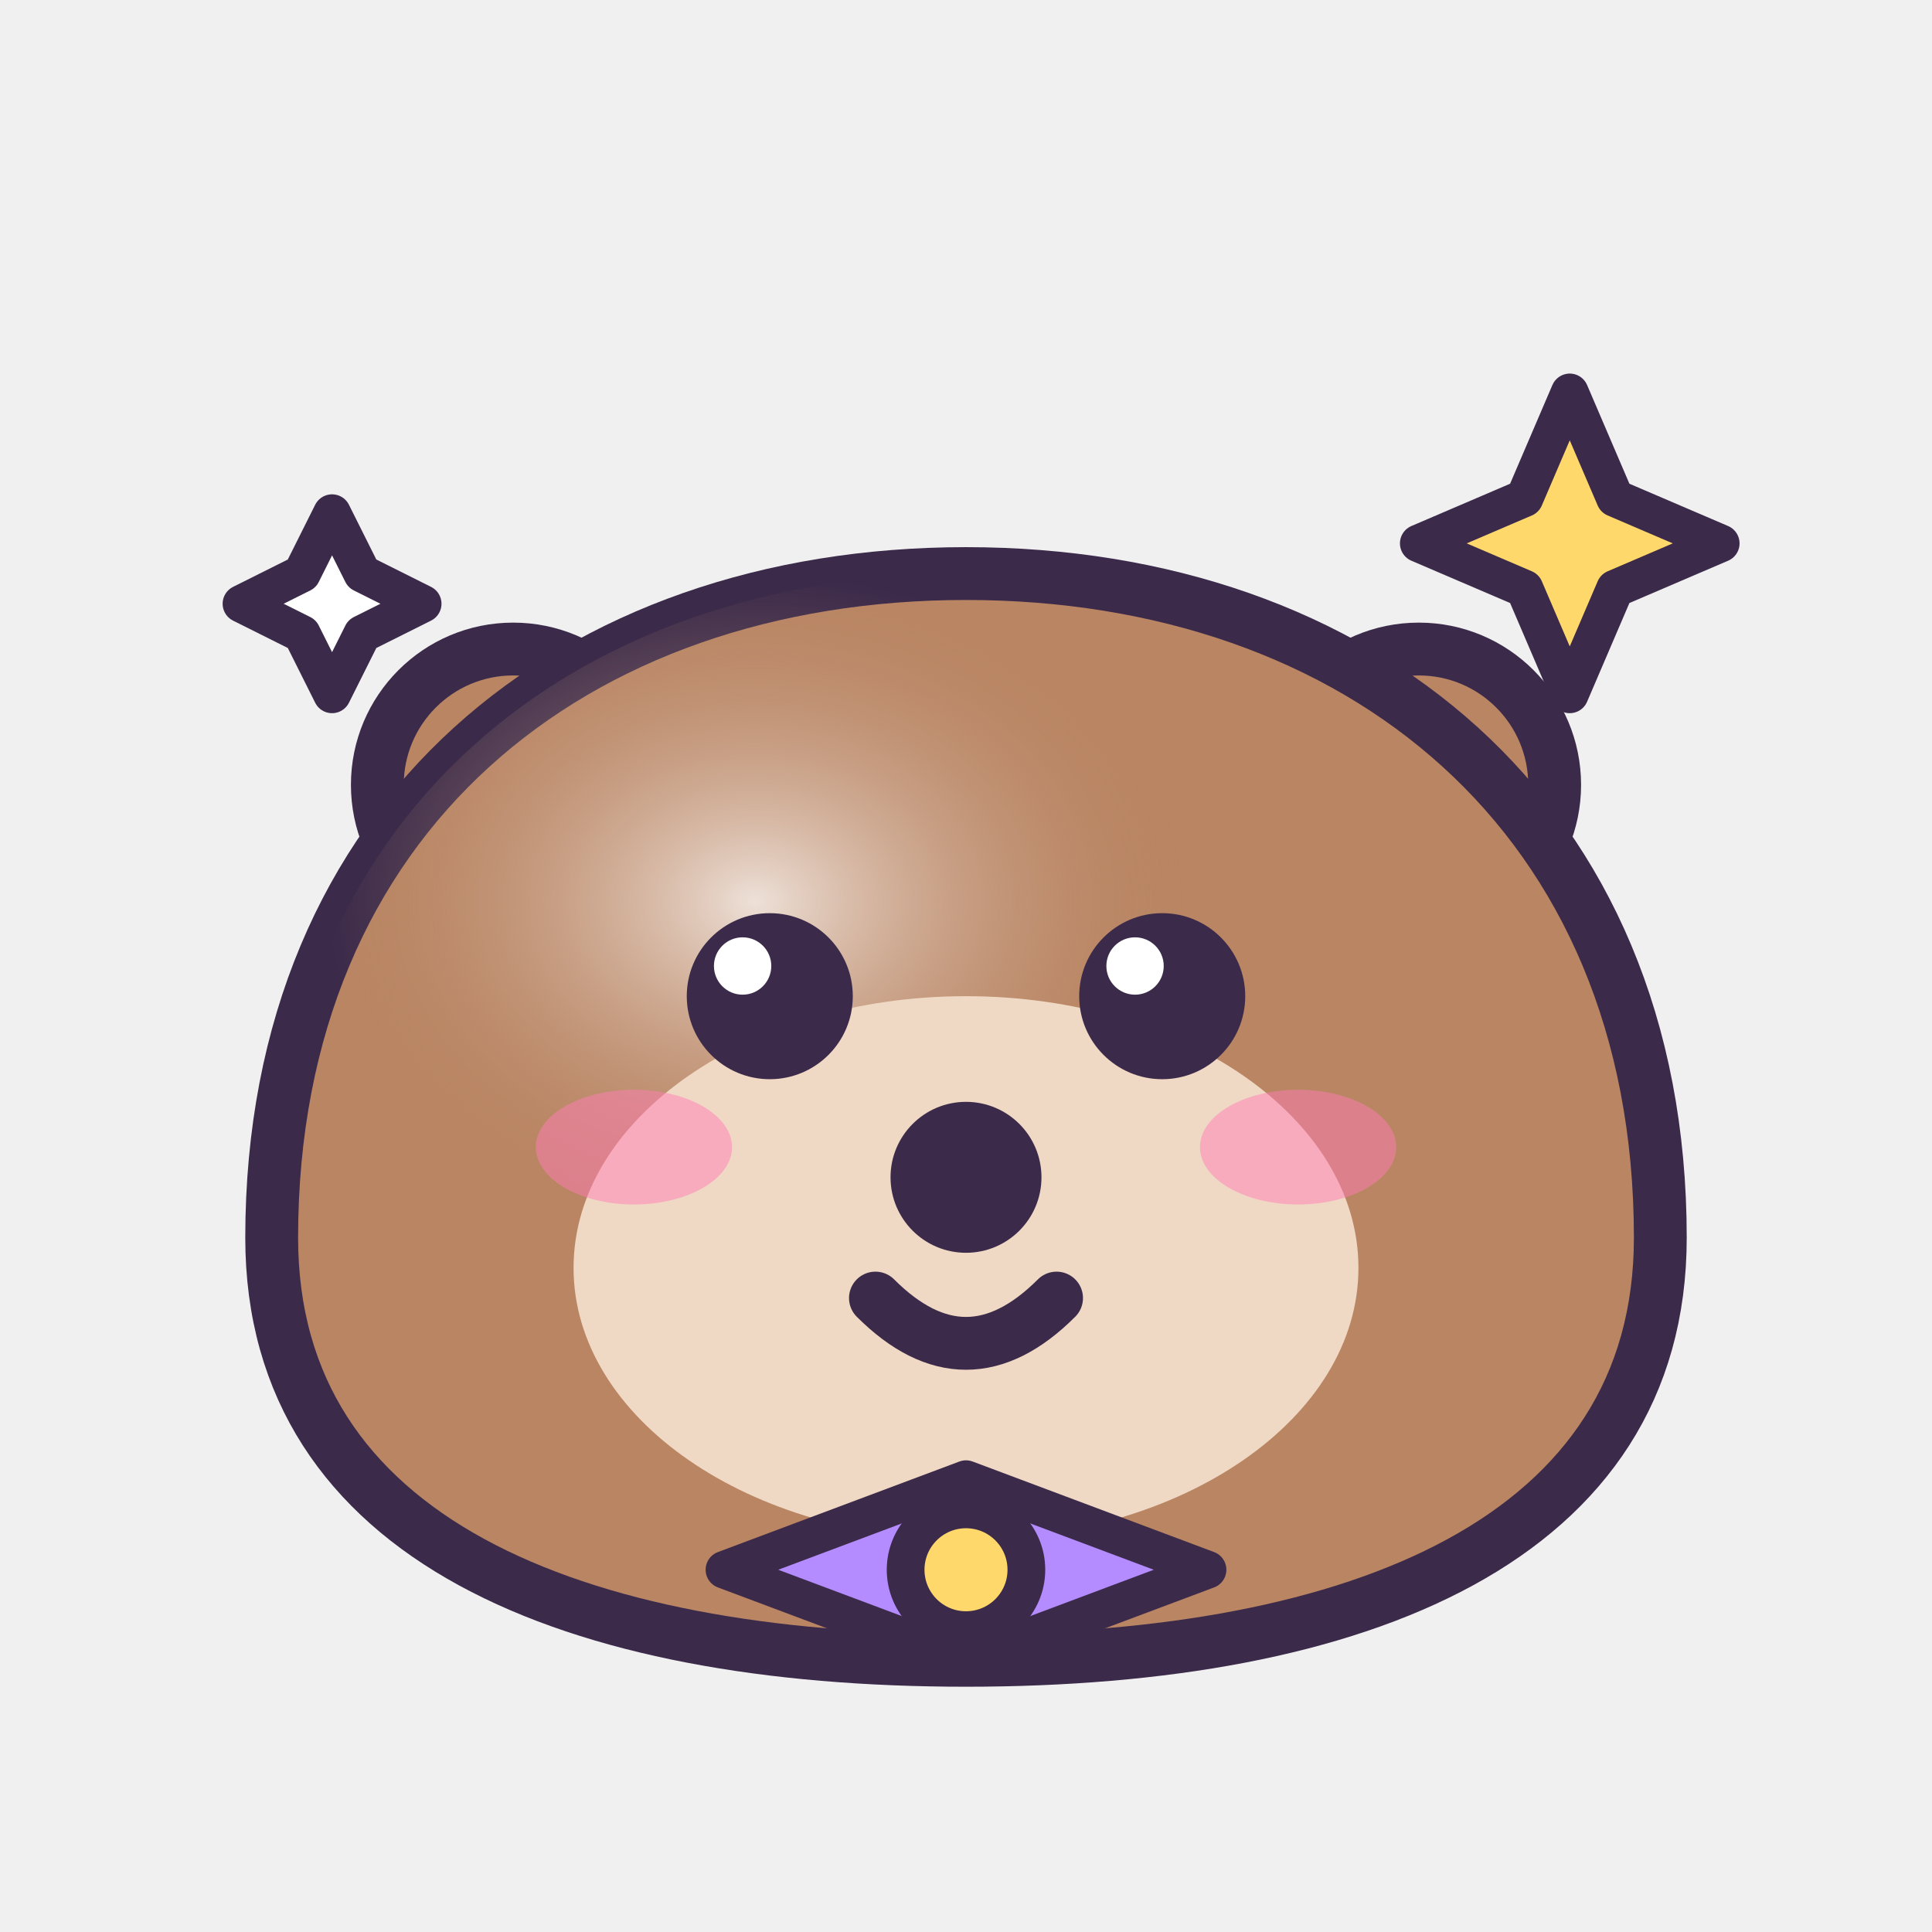
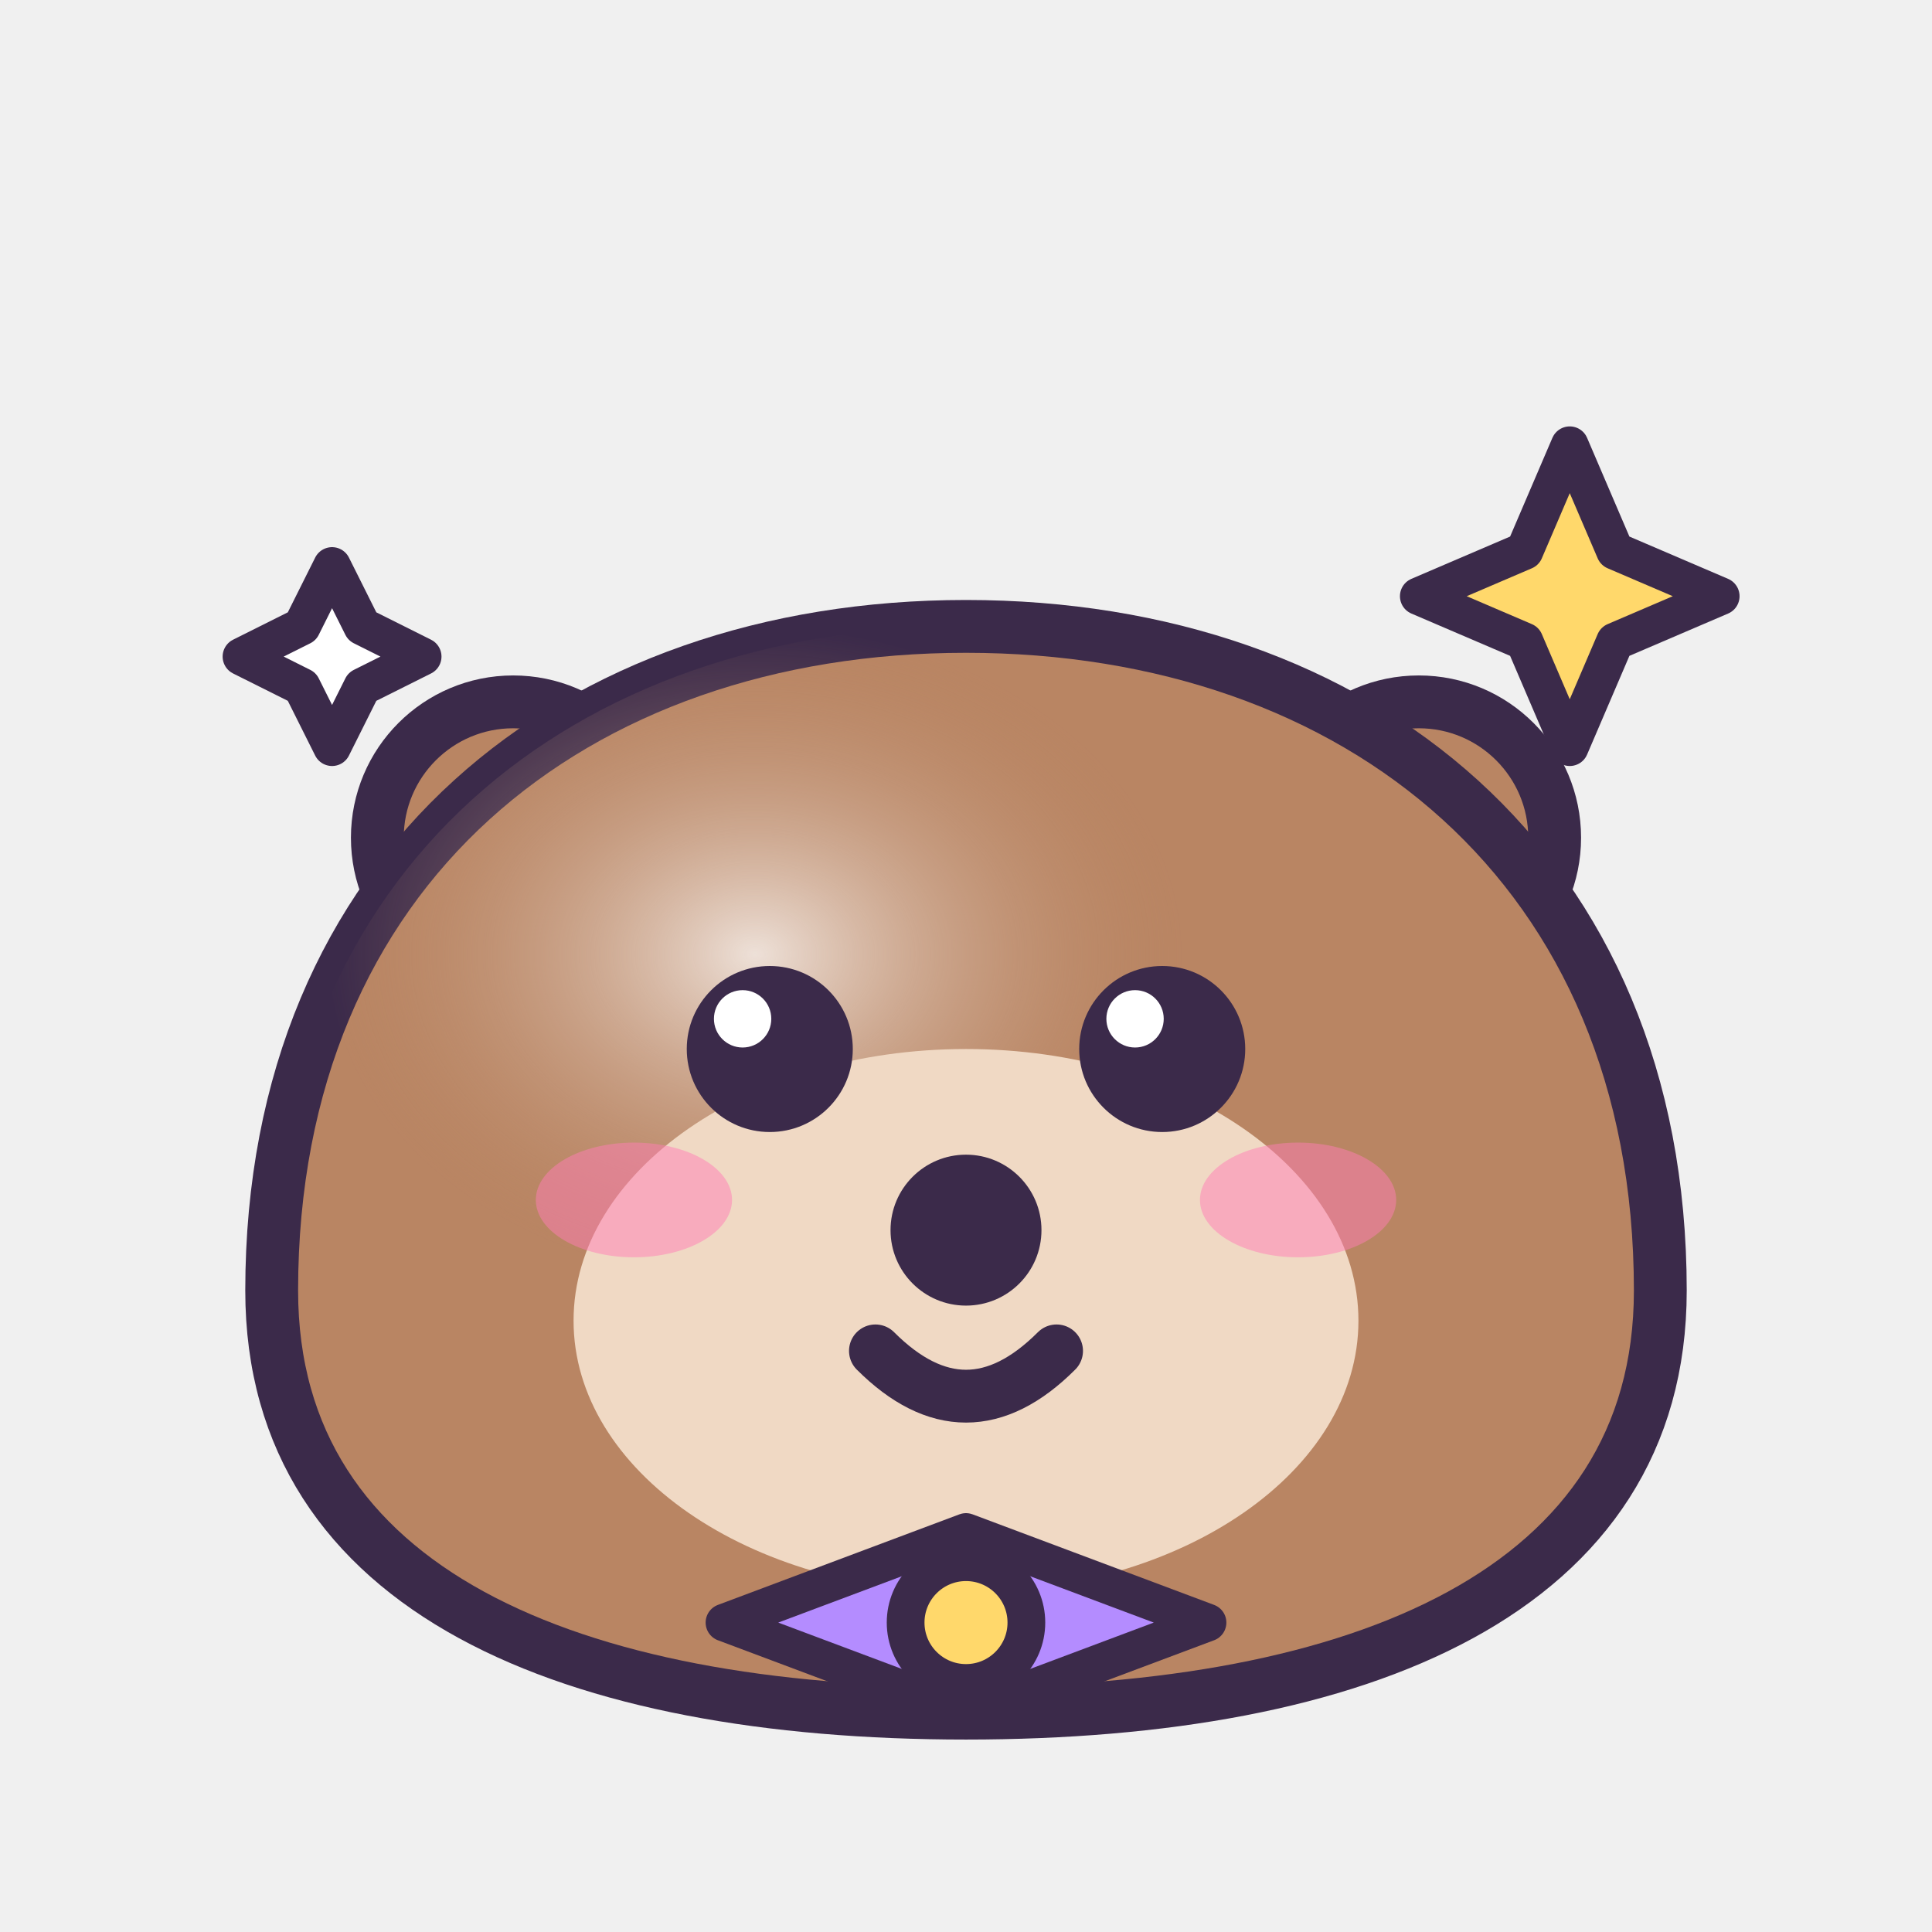
<svg xmlns="http://www.w3.org/2000/svg" viewBox="-4 -4 128 128" role="img" aria-label="encore-otter">
  <defs>
-     <radialGradient id="gencoreotter50" cx=".35" cy=".3" r=".8">
+     <radialGradient id="gencoreotter182" cx=".35" cy=".3" r=".8">
      <stop offset="0" stop-color="#fff" stop-opacity=".75" />
      <stop offset=".38" stop-color="#B98563" stop-opacity="0" />
    </radialGradient>
-     <linearGradient id="hencoreotter50" x1="0" y1="0" x2="1" y2="1">
+     <linearGradient id="hencoreotter182" x1="0" y1="0" x2="1" y2="1">
      <stop offset="0" stop-color="#FF9CC8" />
      <stop offset=".25" stop-color="#FFD86B" />
      <stop offset=".5" stop-color="#7FE0C4" />
      <stop offset=".75" stop-color="#7CC8FF" />
      <stop offset="1" stop-color="#B48CFF" />
    </linearGradient>
-     <linearGradient id="auencoreotter50" x1="0" y1="0" x2="0" y2="1">
+     <linearGradient id="auencoreotter182" x1="0" y1="0" x2="0" y2="1">
      <stop offset="0" stop-color="#FFE9A0" />
      <stop offset=".55" stop-color="#F5C542" />
      <stop offset="1" stop-color="#D99A1E" />
    </linearGradient>
  </defs>
-   <circle cx="30" cy="48" r="9" fill="#B98563" stroke="#3B2A4A" stroke-width="3.5" stroke-linejoin="round" stroke-linecap="round" />
-   <circle cx="90" cy="48" r="9" fill="#B98563" stroke="#3B2A4A" stroke-width="3.5" stroke-linejoin="round" stroke-linecap="round" />
-   <path d="M14 78 C14 50 34 34 60 34 C86 34 106 50 106 78 C106 98 86 106 60 106 C34 106 14 98 14 78 Z" fill="#B98563" stroke="#3B2A4A" stroke-width="3.5" stroke-linejoin="round" stroke-linecap="round" />
-   <path d="M14 78 C14 50 34 34 60 34 C86 34 106 50 106 78 C106 98 86 106 60 106 C34 106 14 98 14 78 Z" fill="url(#gencoreotter50)" />
-   <ellipse cx="60" cy="80" rx="26" ry="18" fill="#F0D9C4" />
-   <circle cx="60" cy="74" r="5" fill="#3B2A4A" />
-   <path d="M44 100 l16 -6 16 6 -16 6 Z" fill="#B48CFF" stroke="#3B2A4A" stroke-width="2.5" stroke-linejoin="round" stroke-linecap="round" />
-   <circle cx="60" cy="100" r="4" fill="#FFD86B" stroke="#3B2A4A" stroke-width="2.5" stroke-linejoin="round" stroke-linecap="round" />
-   <circle cx="47" cy="62" r="5.5" fill="#3B2A4A" />
-   <circle cx="73" cy="62" r="5.5" fill="#3B2A4A" />
-   <circle cx="45.2" cy="60" r="1.9" fill="#fff" />
-   <circle cx="71.2" cy="60" r="1.9" fill="#fff" />
-   <ellipse cx="38" cy="72" rx="6.5" ry="3.8" fill="#FF7EB6" opacity=".5" />
-   <ellipse cx="82" cy="72" rx="6.5" ry="3.8" fill="#FF7EB6" opacity=".5" />
-   <path d="M54 82 q6 6 12 0" fill="none" stroke="#3B2A4A" stroke-width="3.5" stroke-linejoin="round" stroke-linecap="round" />
-   <path d="M100 22 l3 7 7 3 -7 3 -3 7 -3 -7 -7 -3 7 -3z" fill="#FFD86B" stroke="#3B2A4A" stroke-width="2.5" stroke-linejoin="round" stroke-linecap="round" />
-   <path d="M18 30 l2 4 4 2 -4 2 -2 4 -2 -4 -4 -2 4 -2z" fill="#fff" stroke="#3B2A4A" stroke-width="2.5" stroke-linejoin="round" stroke-linecap="round" />
+   <g transform="translate(0 3.5)">
+     <circle cx="30" cy="48" r="9" fill="#B98563" stroke="#3B2A4A" stroke-width="3.5" stroke-linejoin="round" stroke-linecap="round" />
+     <circle cx="90" cy="48" r="9" fill="#B98563" stroke="#3B2A4A" stroke-width="3.5" stroke-linejoin="round" stroke-linecap="round" />
+     <path d="M14 78 C14 50 34 34 60 34 C86 34 106 50 106 78 C106 98 86 106 60 106 C34 106 14 98 14 78 Z" fill="#B98563" stroke="#3B2A4A" stroke-width="3.5" stroke-linejoin="round" stroke-linecap="round" />
+     <path d="M14 78 C14 50 34 34 60 34 C86 34 106 50 106 78 C106 98 86 106 60 106 C34 106 14 98 14 78 Z" fill="url(#gencoreotter182)" />
+     <ellipse cx="60" cy="80" rx="26" ry="18" fill="#F0D9C4" />
+     <circle cx="60" cy="74" r="5" fill="#3B2A4A" />
+     <path d="M44 100 l16 -6 16 6 -16 6 Z" fill="#B48CFF" stroke="#3B2A4A" stroke-width="2.5" stroke-linejoin="round" stroke-linecap="round" />
+     <circle cx="60" cy="100" r="4" fill="#FFD86B" stroke="#3B2A4A" stroke-width="2.5" stroke-linejoin="round" stroke-linecap="round" />
+     <circle cx="47" cy="62" r="5.5" fill="#3B2A4A" />
+     <circle cx="73" cy="62" r="5.5" fill="#3B2A4A" />
+     <circle cx="45.2" cy="60" r="1.9" fill="#fff" />
+     <circle cx="71.2" cy="60" r="1.9" fill="#fff" />
+     <ellipse cx="38" cy="72" rx="6.5" ry="3.8" fill="#FF7EB6" opacity=".5" />
+     <ellipse cx="82" cy="72" rx="6.5" ry="3.8" fill="#FF7EB6" opacity=".5" />
+     <path d="M54 82 q6 6 12 0" fill="none" stroke="#3B2A4A" stroke-width="3.5" stroke-linejoin="round" stroke-linecap="round" />
+     <path d="M100 22 l3 7 7 3 -7 3 -3 7 -3 -7 -7 -3 7 -3z" fill="#FFD86B" stroke="#3B2A4A" stroke-width="2.5" stroke-linejoin="round" stroke-linecap="round" />
+     <path d="M18 30 l2 4 4 2 -4 2 -2 4 -2 -4 -4 -2 4 -2z" fill="#fff" stroke="#3B2A4A" stroke-width="2.5" stroke-linejoin="round" stroke-linecap="round" />
+   </g>
</svg>
